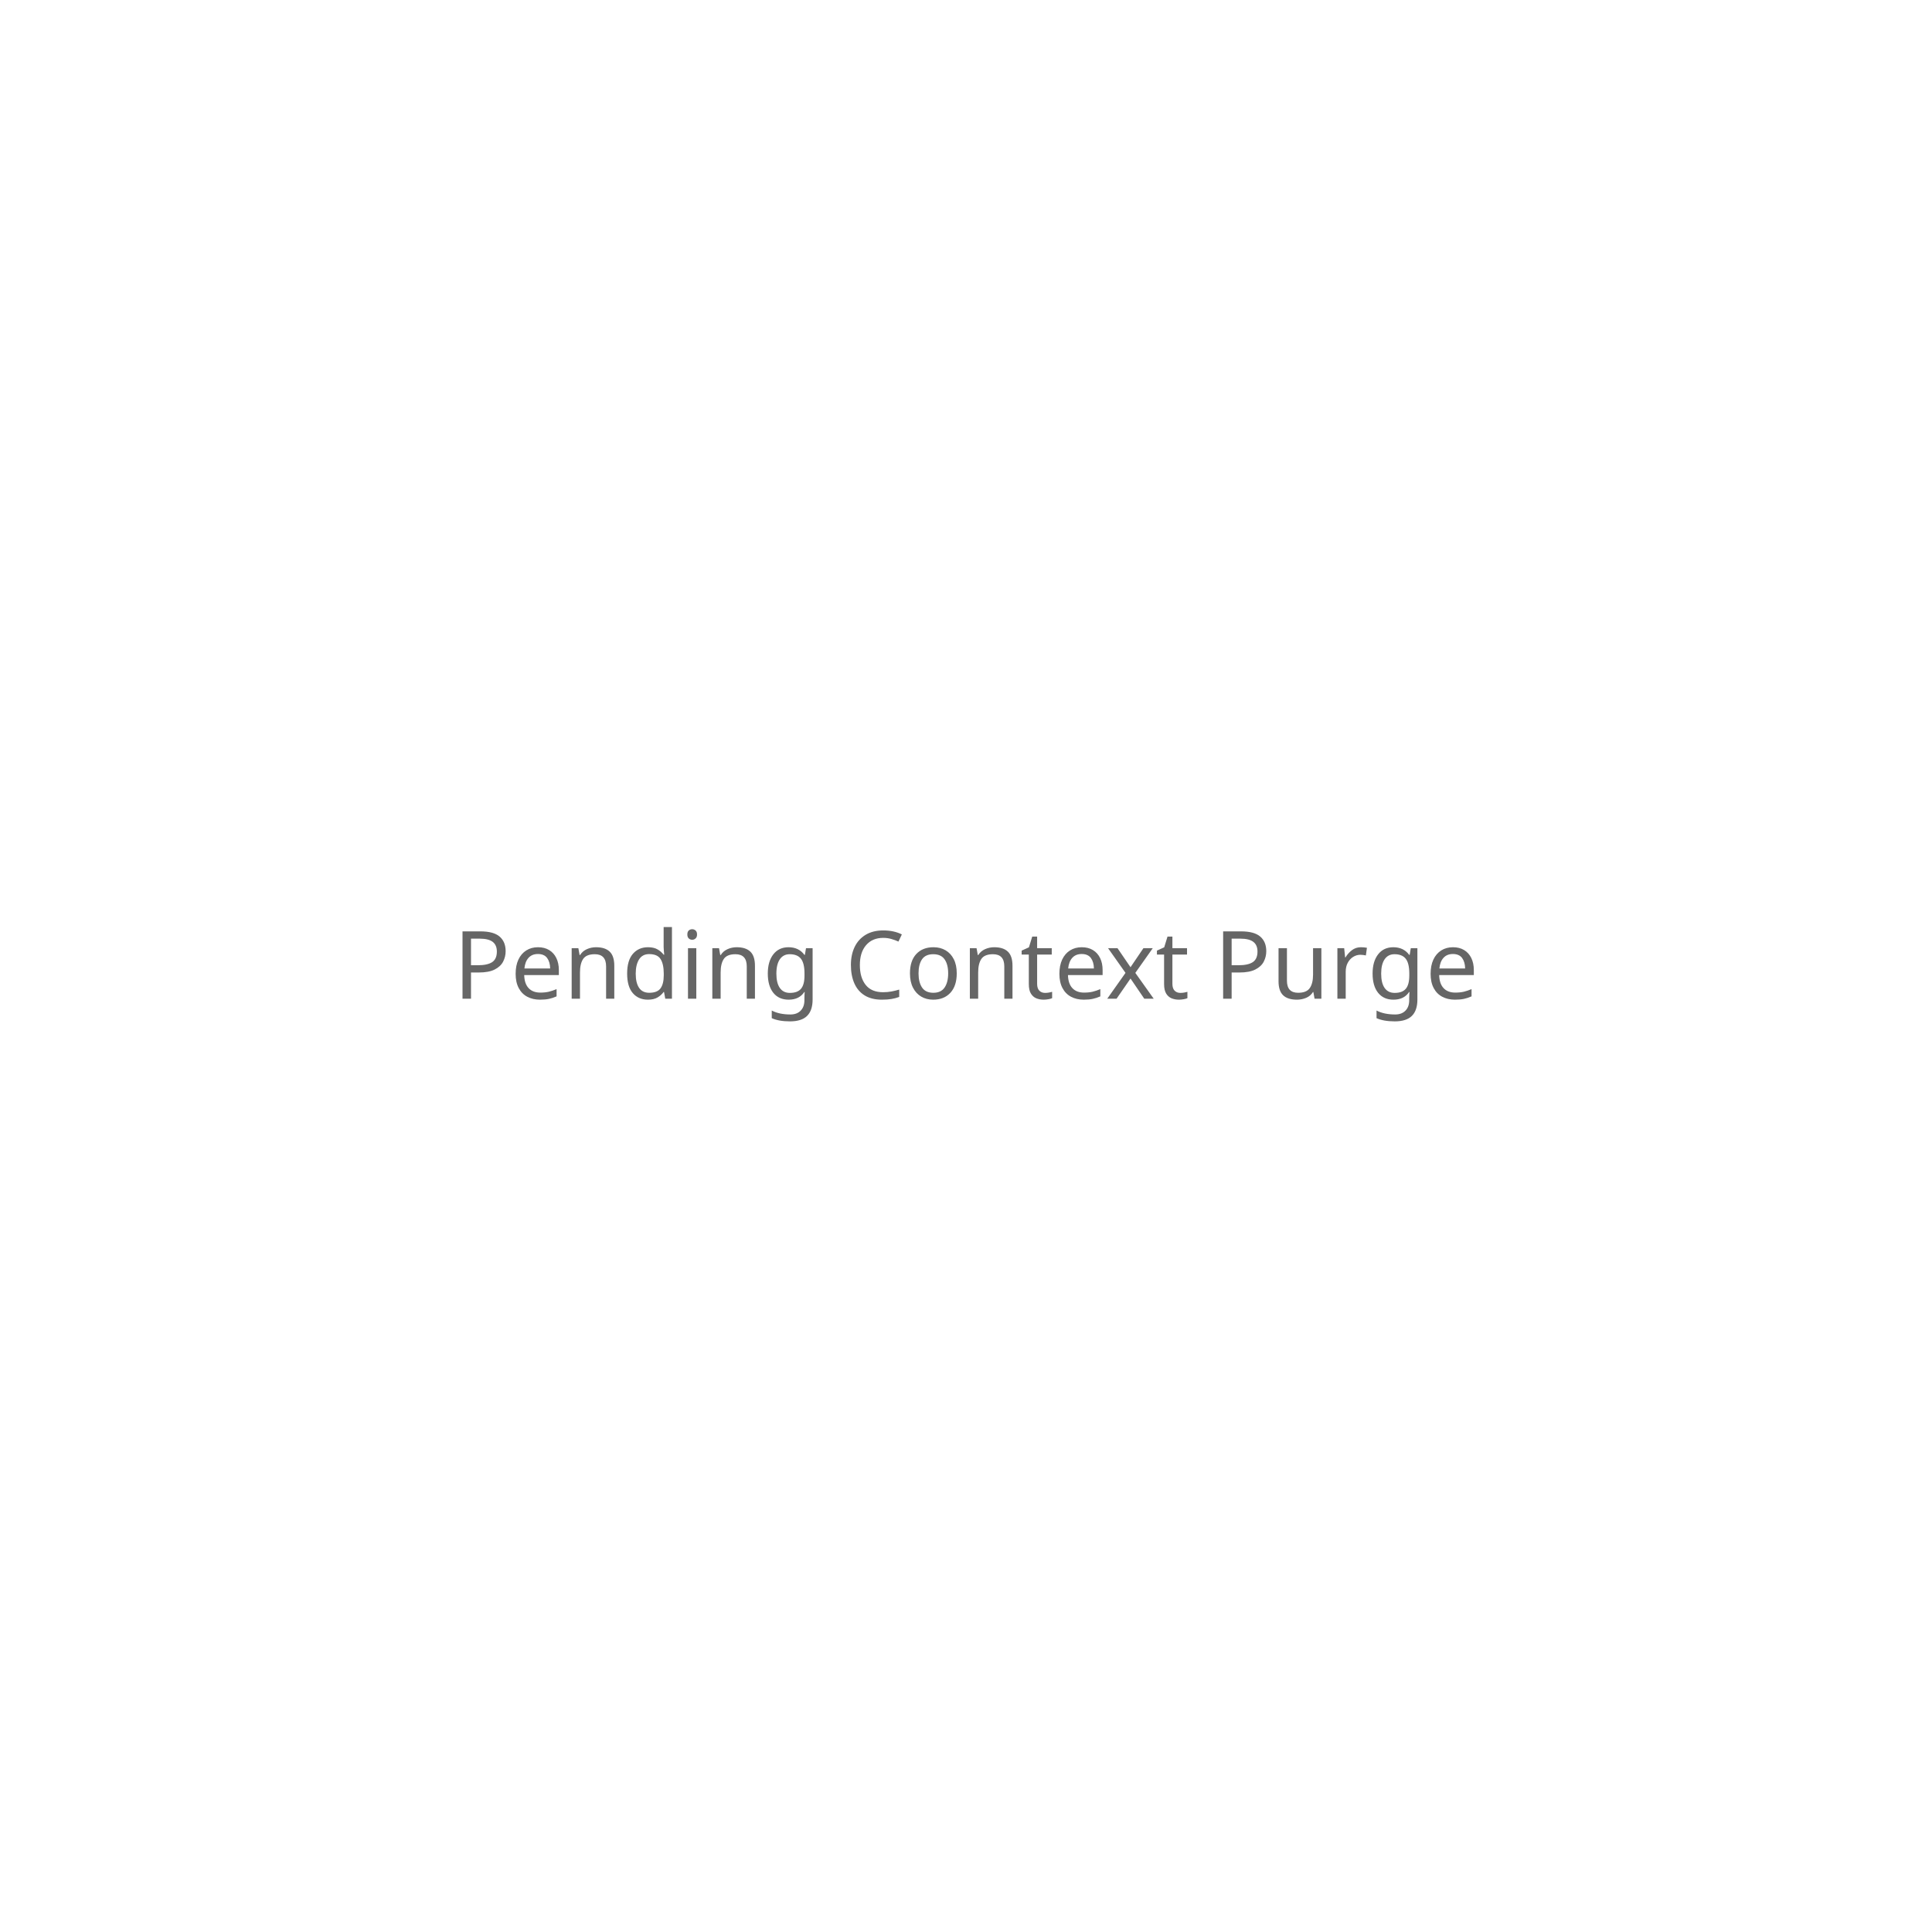
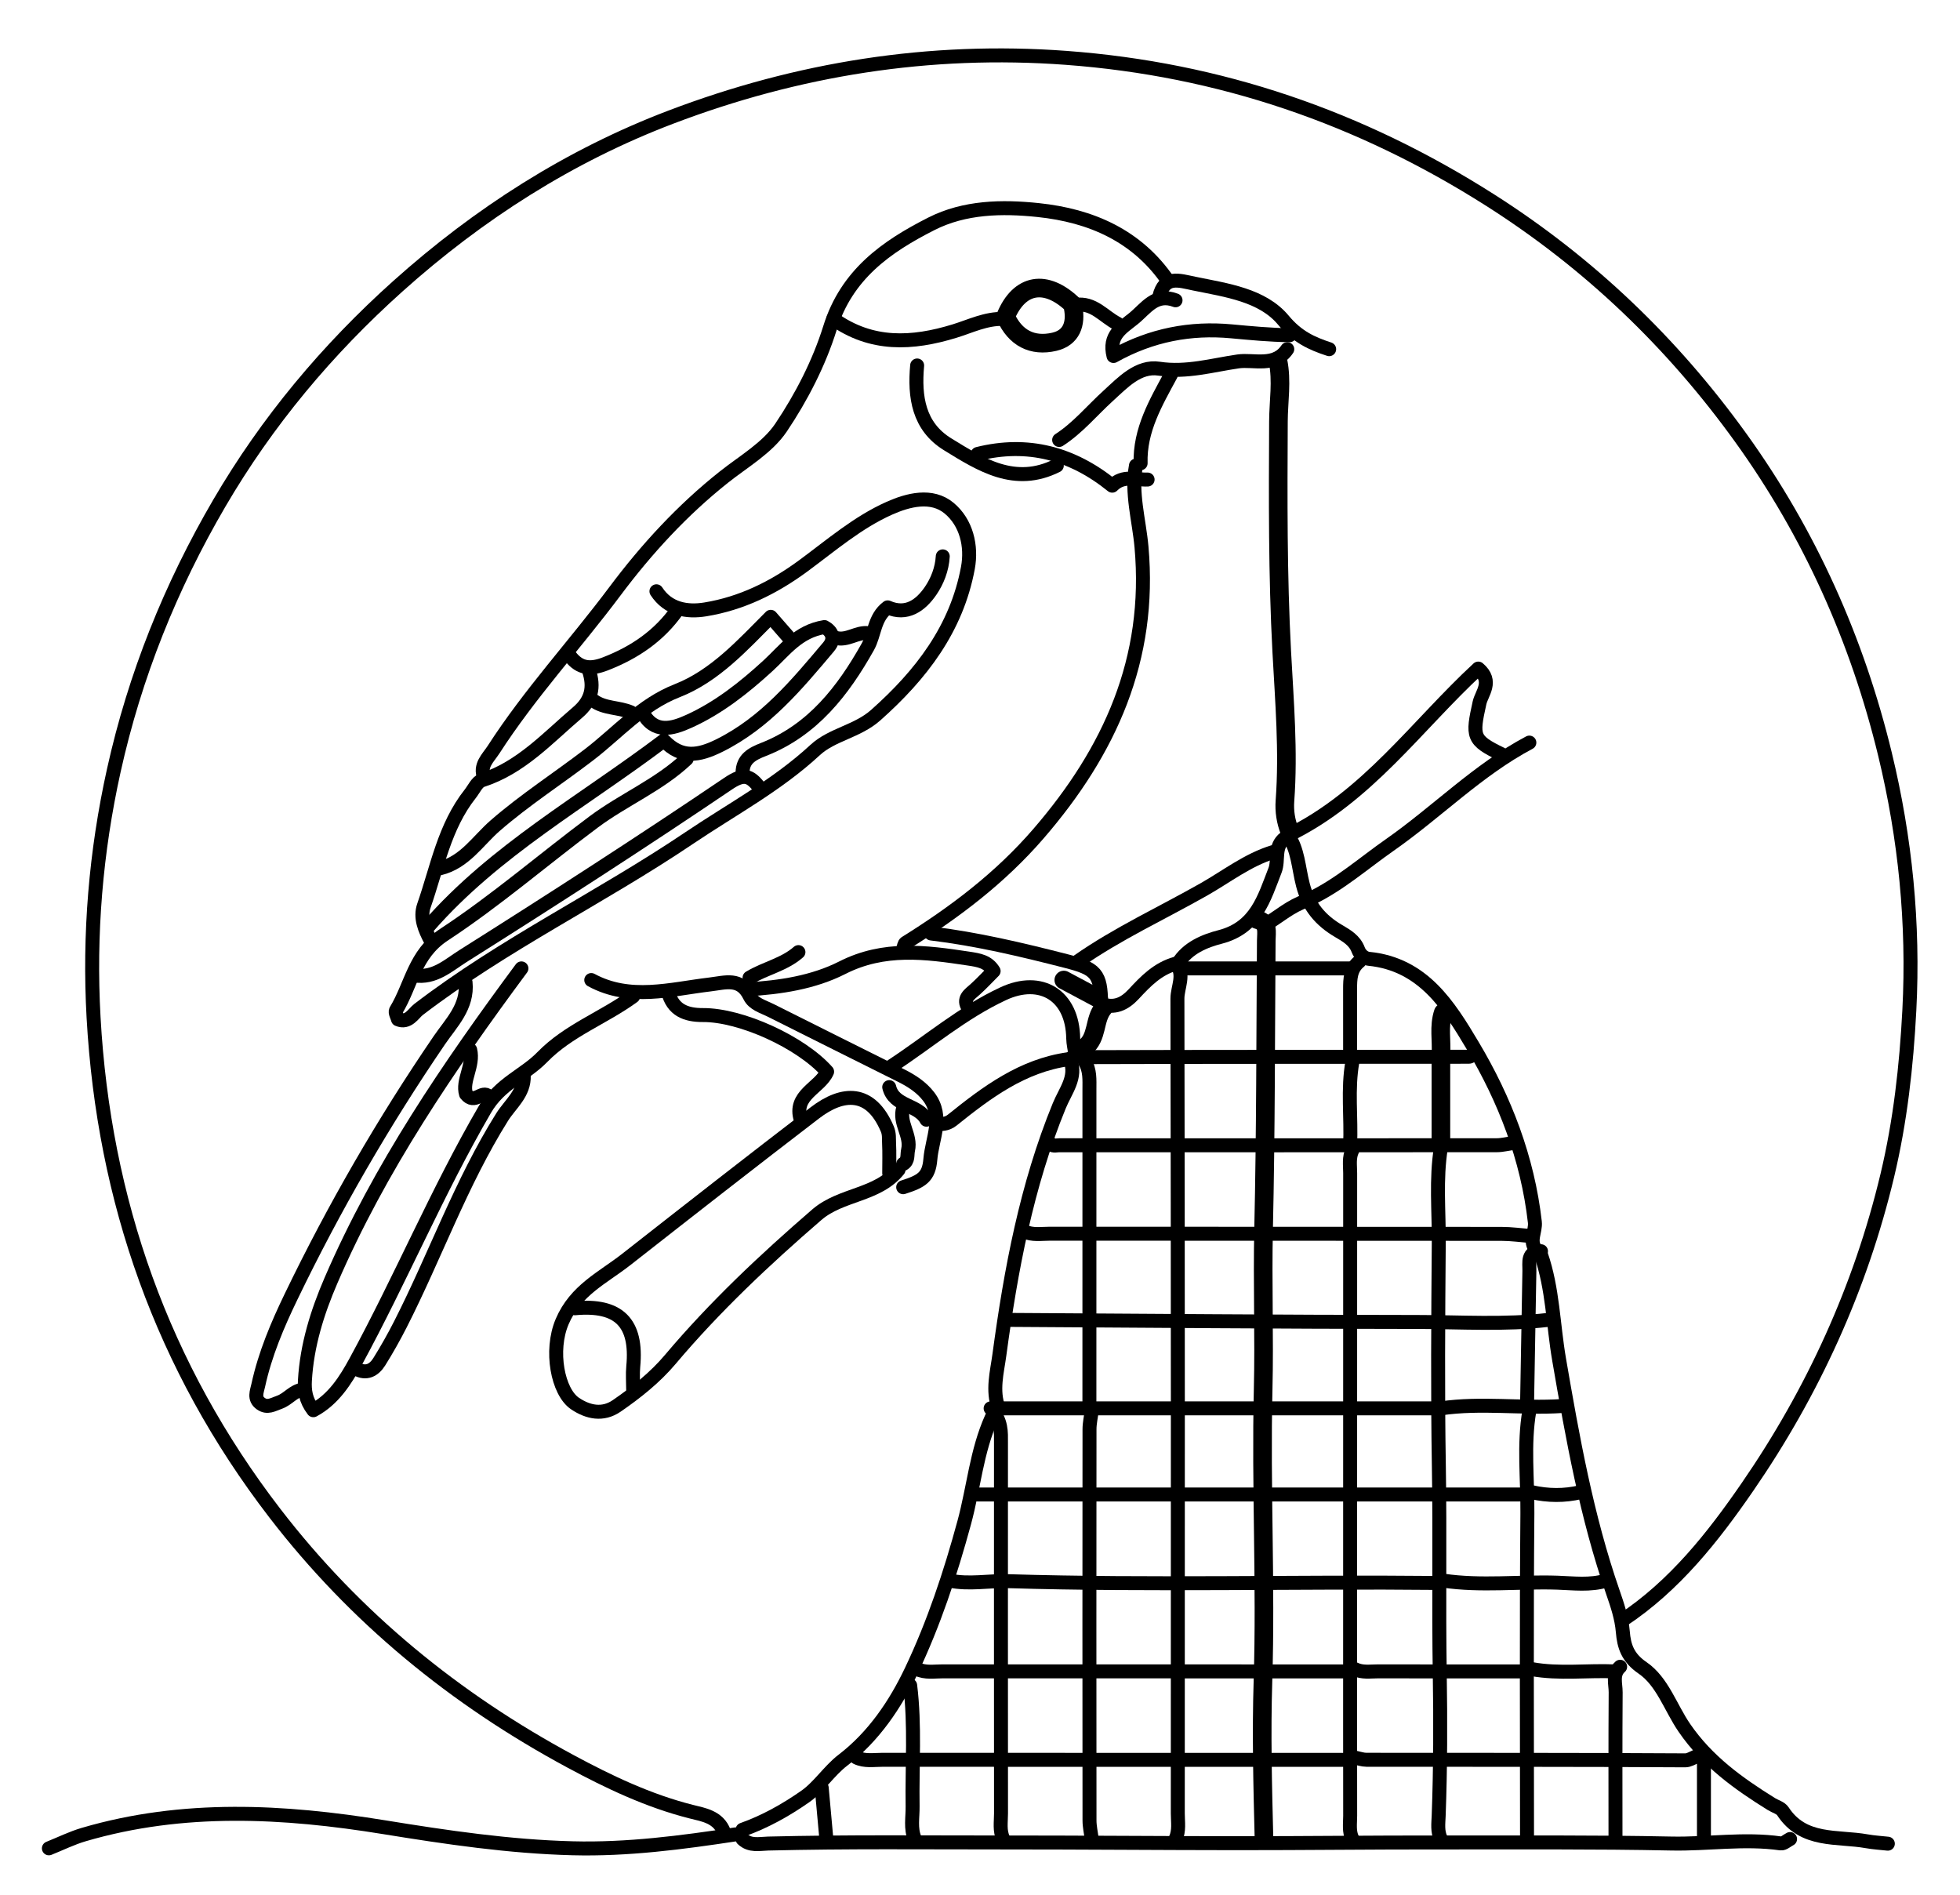
- <svg xmlns="http://www.w3.org/2000/svg" version="1.1" id="Layer_1" viewBox="0 0 1024 1024">
-   <rect width="100%" height="100%" fill="transparent" />
-   <text x="50%" y="50%" dominant-baseline="middle" text-anchor="middle" font-family="sans-serif" font-size="50" fill="#666">
-     Pending Context Purge
-   </text>
+ <svg xmlns="http://www.w3.org/2000/svg" version="1.1" id="Layer_1" x="0px" y="0px" width="100%" viewBox="296 290 421 407" enable-background="new 0 0 1024 1024" xml:space="preserve">
+   <path fill="none" opacity="1" stroke="#000000" stroke-linecap="round" stroke-linejoin="round" stroke-width="3" d=" M644.5,638   C655.701,630.585 663.923,620.158 671.342,609.391   C685.39,589.002 695.62,566.624 701.388,542.473   C704.157,530.874 705.492,518.997 706.117,507.006   C707.089,488.37 705.255,470.032 700.894,452.026   C694.943,427.452 684.716,404.599 669.925,384.054   C655.242,363.658 637.358,346.509 616.031,332.951   C588.167,315.236 558.008,304.871 525.005,302.429   C495.665,300.258 467.32,304.795 440.065,315.17   C418.339,323.441 398.872,335.875 381.47,351.467   C366.292,365.066 353.351,380.545 343.115,398.067   C332.652,415.975 324.955,435.111 320.445,455.488   C316.57,472.989 315.104,490.696 316.096,508.495   C318.291,547.855 330.878,583.593 355.017,614.987   C372.271,637.428 393.781,654.987 418.588,668.336   C426.754,672.731 435.28,676.801 444.47,679.12   C447.043,679.769 450.305,680.229 451.5,683.5  " />
+   <path fill="none" opacity="1" stroke="#000000" stroke-linecap="round" stroke-linejoin="round" stroke-width="3" d=" M454,684   C442.398,685.758 430.772,687.29 419,686.987   C405.377,686.638 391.921,684.638 378.506,682.462   C356.887,678.954 335.36,677.781 314.01,684.034   C311.438,684.787 309,686 306.5,687  " />
+   <path fill="none" opacity="1" stroke="#000000" stroke-linecap="round" stroke-linejoin="round" stroke-width="3" d=" M443.5,453   C437.578,458.603 429.973,461.731 423.528,466.537   C412.759,474.567 402.549,483.415 391.351,490.774   C385,494.948 384.378,501.588 381.055,507.034   C380.804,507.445 381.333,508.333 381.484,508.937   C383.689,509.883 384.834,507.642 385.878,506.841   C404.164,492.821 424.991,482.843 444.011,470.016   C453.138,463.86 462.897,458.673 471.088,451.095   C474.726,447.729 480.143,447.12 484.096,443.608   C493.861,434.932 501.476,425.046 503.9,411.981   C504.773,407.277 503.573,402.234 499.872,399.154   C496.119,396.03 491.042,397.378 487.065,399.146   C480.251,402.174 474.521,407.133 468.533,411.545   C462.166,416.235 455.24,419.633 447.483,420.893   C443.566,421.529 439.532,420.874 437,417  " />
+   <path fill="none" opacity="1" stroke="#000000" stroke-linecap="round" stroke-linejoin="round" stroke-width="4" d=" M570.5,367.5   C571.399,371.833 570.624,376.164 570.603,380.5   C570.524,397.002 570.432,413.498 571.316,430.01   C571.885,440.633 572.793,451.318 572.004,462   C571.839,464.237 572.177,466.409 573,468.5  " />
+   <path fill="none" opacity="1" stroke="#000000" stroke-linecap="round" stroke-linejoin="round" stroke-width="3" d=" M540,390   C538.911,395.915 540.674,401.701 541.189,407.483   C543.335,431.575 534.401,451.302 519.066,469.057   C510.847,478.574 501.068,485.96 490.518,492.528   C490.211,492.72 490.167,493.333 490,493.75  " />
+   <path fill="none" opacity="1" stroke="#000000" stroke-linecap="round" stroke-linejoin="round" stroke-width="3" d=" M396,501   C396.538,506.21 392.879,509.749 390.377,513.416   C378.38,531.003 367.764,549.354 358.521,568.51   C355.581,574.604 352.937,580.833 351.484,587.496   C351.171,588.928 350.485,590.393 352.013,591.481   C353.419,592.482 354.576,591.704 356.061,591.171   C357.912,590.506 359.028,588.722 361,588.5  " />
+   <path fill="none" opacity="1" stroke="#000000" stroke-linecap="round" stroke-linejoin="round" stroke-width="3" d=" M547,350.5   C540.288,340.598 530.317,336.305 518.988,335.119   C511.231,334.307 503.209,334.444 496.041,338.081   C486.347,342.998 477.855,348.961 474.282,360.432   C471.937,367.959 468.17,375.284 463.763,381.841   C460.846,386.181 455.745,389.098 451.484,392.48   C442.529,399.586 434.858,407.94 428.051,417.038   C419.502,428.465 409.77,438.983 402.016,451.011   C400.856,452.81 398.922,454.418 400,457  " />
+   <path fill="none" opacity="1" stroke="#000000" stroke-linecap="round" stroke-linejoin="round" stroke-width="3" d=" M408,498   C392.354,519.122 377.563,540.793 367.091,565.039   C364.163,571.82 361.923,578.971 361.495,586.5   C361.371,588.666 361.637,590.716 363.305,592.898   C367.639,590.566 370.223,586.462 372.408,582.45   C382.106,564.644 389.916,545.89 400.15,528.296   C403.422,522.67 408.649,520.995 412.519,517.019   C418.076,511.31 425.683,508.608 432,504  " />
+   <path fill="none" opacity="1" stroke="#000000" stroke-linecap="round" stroke-linejoin="round" stroke-width="3" d=" M459,459   C457.015,456.477 455.655,456.112 452.383,458.326   C433.624,471.017 414.578,483.29 395.42,495.373   C392.371,497.297 389.282,500.22 385,499.5  " />
+   <path fill="none" opacity="1" stroke="#000000" stroke-linecap="round" stroke-linejoin="round" stroke-width="3" d=" M408.5,521   C408.671,524.835 405.6,527.151 403.866,529.916   C395.016,544.038 389.495,559.747 381.984,574.492   C380.596,577.216 379.089,579.889 377.47,582.481   C376.328,584.307 374.677,585.202 372.5,584  " />
+   <path fill="none" opacity="1" stroke="#000000" stroke-linecap="round" stroke-linejoin="round" stroke-width="3" d=" M489,541.25   C484.476,546.851 476.687,546.378 471.431,550.921   C460.245,560.589 449.525,570.67 439.98,581.983   C436.681,585.893 432.669,589.075 428.475,591.964   C425.49,594.02 422.332,593.361 419.52,591.471   C415.782,588.958 414.113,580.09 416.741,573.89   C419.615,567.107 425.483,564.463 430.514,560.518   C443.973,549.965 457.448,539.432 471.024,529.031   C477.03,524.429 483.002,524.089 486.579,532.466   C487.048,533.565 486.917,534.505 486.967,535.502   C487.075,537.663 487,539.833 487,542  " />
+   <path fill="none" opacity="1" stroke="#000000" stroke-linecap="round" stroke-linejoin="round" stroke-width="3" d=" M434,443   C436.527,447.696 440.43,446.533 443.969,444.932   C450.358,442.042 455.836,437.694 460.981,432.979   C464.527,429.731 467.388,425.603 473.077,424.69   C474.57,425.477 475.562,427.072 473.962,428.968   C467.128,437.062 460.412,445.212 450.558,450.116   C446.089,452.341 442.361,452.995 438.6,449.059   C421.261,462.147 402.313,472.611 388,489  " />
+   <path fill="none" opacity="1" stroke="#000000" stroke-linecap="round" stroke-linejoin="round" stroke-width="3" d=" M569.5,473   C563.981,474.694 559.457,478.271 554.535,481.061   C545.508,486.178 536.035,490.523 527.5,496.5  " />
+   <path fill="none" opacity="1" stroke="#000000" stroke-linecap="round" stroke-linejoin="round" stroke-width="3" d=" M465.5,427   C464.333,425.667 463.167,424.333 461.551,422.486   C455.478,428.578 449.552,435.182 441.444,438.357   C433.821,441.342 428.714,447.355 422.559,452.077   C415.869,457.21 408.766,461.764 402.36,467.339   C398.643,470.574 395.794,475.226 390.5,476.5  " />
+   <path fill="none" opacity="1" stroke="#000000" stroke-linecap="round" stroke-linejoin="round" stroke-width="3" d=" M624.5,449.5   C613.43,455.374 604.668,464.395 594.501,471.501   C588.892,475.42 583.733,480.003 577.5,483  " />
+   <path fill="none" opacity="1" stroke="#000000" stroke-linecap="round" stroke-linejoin="round" stroke-width="3" d=" M618.5,452   C612.225,448.959 612.199,448.185 613.796,440.955   C614.246,438.917 616.767,436.333 613.528,433.601   C600.346,445.78 589.72,461.128 572.663,469.422   C574.793,472.383 574.908,476.358 575.853,480.038   C577.04,484.657 579.664,487.711 583.519,489.967   C585.287,491.001 586.99,491.99 587.738,494.004   C588.147,495.105 589.102,495.852 590.006,495.94   C601.7,497.086 607.234,506.033 612.336,514.598   C619.255,526.213 624.117,538.786 625.68,552.479   C625.912,554.514 624.299,556.628 626,558.5  " />
+   <path fill="none" opacity="1" stroke="#000000" stroke-linecap="round" stroke-linejoin="round" stroke-width="3" d=" M627,559.5   C629.536,566.786 629.597,574.515 630.89,582.019   C633.801,598.918 636.808,615.755 642.449,632.018   C643.395,634.745 644.328,637.509 644.575,640.494   C644.828,643.567 645.6,646.043 648.829,648.25   C653.099,651.169 654.822,656.794 657.805,661.134   C662.745,668.321 669.38,673.07 676.501,677.498   C677.326,678.011 678.475,678.299 678.952,679.031   C683.357,685.788 690.639,684.343 697.003,685.485   C698.485,685.751 700,685.833 701.5,686  " />
+   <path fill="none" opacity="1" stroke="#000000" stroke-linecap="round" stroke-linejoin="round" stroke-width="3" d=" M573,362   C568.811,361.946 564.659,361.548 560.485,361.163   C551.815,360.361 543.345,361.89 535.177,366.465   C534.058,362.02 536.956,360.47 539.455,358.445   C542.162,356.252 544.171,352.844 548.5,354.5  " />
+   <path fill="none" opacity="1" stroke="#000000" stroke-linecap="round" stroke-linejoin="round" stroke-width="3" d=" M511.5,358.5   C507.775,358.39 504.436,360.068 501.034,361.112   C491.885,363.92 483.186,364.332 475,358.5  " />
+   <path fill="none" opacity="1" stroke="#000000" stroke-linecap="round" stroke-linejoin="round" stroke-width="3" d=" M542.5,393   C539.969,393.1 537.269,391.935 534.903,394.319   C526.332,387.38 516.754,384.816 506,387.5  " />
+   <path fill="none" opacity="1" stroke="#000000" stroke-linecap="round" stroke-linejoin="round" stroke-width="3" d=" M504,506.5   C502.693,504.489 504.258,503.595 505.485,502.484   C506.882,501.22 508.167,499.833 509.428,498.572   C508.187,496.521 506.296,496.234 504.017,495.89   C494.804,494.498 485.889,493.299 476.925,497.852   C470.68,501.023 463.573,502.092 456.5,502.5  " />
+   <path fill="none" opacity="1" stroke="#000000" stroke-linecap="round" stroke-linejoin="round" stroke-width="3" d=" M423,500.5   C431.336,505.018 439.965,502.46 448.494,501.45   C451.813,501.058 455.047,499.864 457.051,503.975   C457.878,505.673 459.88,506.184 461.502,506.997   C470.832,511.67 480.162,516.344 489.504,520.993   C491.788,522.13 493.928,523.507 495.472,525.522   C498.779,529.838 496.202,534.551 495.837,538.987   C495.521,542.838 493.962,543.726 490,545  " />
+   <path fill="none" opacity="1" stroke="#000000" stroke-linecap="round" stroke-linejoin="round" stroke-width="3" d=" M496,490.5   C505.834,491.691 515.433,493.97 525.018,496.428   C531.322,498.045 532.5,499.055 532.5,505.613   C535.36,506.677 537.536,505.653 539.519,503.518   C542.073,500.768 544.682,498.035 548.631,496.959   C550.565,499.373 548.9,502.037 548.905,504.5   C549.027,562.833 549.003,621.167 548.986,679.5   C548.986,681.339 549.343,683.228 548.5,685  " />
+   <path fill="none" opacity="1" stroke="#000000" stroke-linecap="round" stroke-linejoin="round" stroke-width="3" d=" M525.5,517.5   C515.629,518.876 507.992,524.587 500.556,530.569   C499.323,531.561 498.232,531.394 497,531.5  " />
+   <path fill="none" opacity="1" stroke="#000000" stroke-linecap="round" stroke-linejoin="round" stroke-width="3" d=" M581.5,365   C577.699,363.76 574.635,362.339 571.668,358.776   C567.153,353.355 559.478,352.345 552.517,350.919   C549.161,350.232 546.122,349.075 545,353.75  " />
+   <path fill="none" opacity="1" stroke="#000000" stroke-linecap="round" stroke-linejoin="round" stroke-width="3" d=" M432,588.5   C432,586.833 431.865,585.154 432.022,583.502   C432.918,574.121 428.938,570.119 419.5,571  " />
+   <path fill="none" opacity="1" stroke="#000000" stroke-linecap="round" stroke-linejoin="round" stroke-width="3" d=" M493,368.5   C492.39,375.228 493.296,381.583 499.544,385.429   C506.692,389.828 514.016,394.509 523,390  " />
+   <path fill="none" opacity="1" stroke="#000000" stroke-linecap="round" stroke-linejoin="round" stroke-width="3" d=" M439.5,503   C440.491,506.93 443.288,508.042 447,508.022   C455.175,507.979 468.036,513.852 473.661,520.181   C472.108,523.731 466.296,525.147 468,530.5  " />
+   <path fill="none" opacity="1" stroke="#000000" stroke-linecap="round" stroke-linejoin="round" stroke-width="3" d=" M498.5,409.5   C498.349,412.228 497.316,414.837 495.883,416.92   C493.761,420.004 490.744,422.257 486.671,420.454   C483.731,422.658 483.904,426.253 482.394,428.94   C477.085,438.389 470.573,446.83 459.99,450.975   C457.57,451.923 455.506,452.989 455.5,456  " />
+   <path fill="none" opacity="1" stroke="#000000" stroke-linecap="round" stroke-linejoin="round" stroke-width="3" d=" M572.5,365   C569.841,368.943 565.307,367.145 561.947,367.627   C556.423,368.42 550.871,370.08 544.971,369.189   C540.51,368.514 537.174,372.162 534.024,375.026   C530.531,378.202 527.52,381.908 523.5,384.5  " />
+   <path fill="none" opacity="1" stroke="#000000" stroke-linecap="round" stroke-linejoin="round" stroke-width="3" d=" M422.5,434   C423.687,437.561 423.098,440.45 420.041,443.049   C413.626,448.505 407.927,454.881 399.529,457.59   C398.482,457.928 397.811,459.482 397.004,460.503   C391.418,467.562 389.921,476.335 387.058,484.52   C386.157,487.096 387.245,489.651 388.5,492  " />
+   <path fill="none" opacity="1" stroke="#000000" stroke-linecap="round" stroke-linejoin="round" stroke-width="3" d=" M510.5,592.5   C509.061,588.667 510.165,584.704 510.662,581.022   C513.128,562.773 516.493,544.679 523.525,527.51   C524.852,524.272 527.33,521.374 525.907,517.703   C527.086,515.354 528.706,517.066 530,517.062   C557.167,516.98 584.333,517.002 611.5,516.979   C611.833,516.979 612.167,516.667 612.5,516.5  " />
+   <path fill="none" opacity="1" stroke="#000000" stroke-linecap="round" stroke-linejoin="round" stroke-width="3" d=" M441.5,421   C437.605,426.547 432.337,430.146 426.033,432.586   C422.899,433.8 420.569,433.654 418.5,431  " />
+   <path fill="none" opacity="1" stroke="#000000" stroke-linecap="round" stroke-linejoin="round" stroke-width="3" d=" M625,555.5   C622.833,555.333 620.667,555.024 618.5,555.021   C586.167,554.99 553.833,555.005 521.5,554.986   C519.661,554.985 517.772,555.343 516,554.5  " />
+   <path fill="none" opacity="1" stroke="#000000" stroke-linecap="round" stroke-linejoin="round" stroke-width="3" d=" M547.5,370.5   C544.278,376.472 540.788,382.353 541,389.5  " />
+   <path fill="none" opacity="1" stroke="#000000" stroke-linecap="round" stroke-linejoin="round" stroke-width="3" d=" M455.5,685   C457.113,686.548 459.138,686.019 460.999,685.973   C477.831,685.558 494.676,685.745 511.5,685.74   C528.157,685.736 544.836,685.884 561.5,685.895   C576.163,685.905 590.846,685.72 605.5,685.74   C621.992,685.763 638.501,685.625 655.001,685.969   C662.83,686.132 670.663,684.82 678.508,685.945   C679.114,686.032 679.833,685.333 680.5,685  " />
+   <path fill="none" opacity="1" stroke="#000000" stroke-linecap="round" stroke-linejoin="round" stroke-width="3" d=" M487.5,519   C495.469,513.785 502.725,507.522 511.473,503.443   C519.603,499.651 526.376,503.802 526.52,513   C526.539,514.169 526.833,515.333 527,516.5  " />
+   <path fill="none" opacity="1" stroke="#000000" stroke-linecap="round" stroke-linejoin="round" stroke-width="3" d=" M588,496.5   C586.042,498.07 585.991,500.269 585.996,502.5   C586.008,507.333 586,512.167 586,517  " />
+   <path fill="none" opacity="1" stroke="#000000" stroke-linecap="round" stroke-linejoin="round" stroke-width="3" d=" M621,535.5   C619.833,535.667 618.667,535.978 617.5,535.979   C586.167,536.005 554.833,536.002 523.5,535.987   C522.817,535.987 522.003,536.322 521.5,535.5  " />
+   <path fill="none" opacity="1" stroke="#000000" stroke-linecap="round" stroke-linejoin="round" stroke-width="3" d=" M604.5,592.5   C572.998,592.5 541.497,592.5 508.783,592.5   C511.215,595.207 511.007,597.612 511.006,600   C510.996,626.5 510.994,653 511.014,679.5   C511.015,681.339 510.657,683.228 511.5,685  " />
+   <path fill="none" opacity="1" stroke="#000000" stroke-linecap="round" stroke-linejoin="round" stroke-width="3" d=" M509,594.5   C505.764,601.67 505.151,609.538 503.114,617.031   C500.142,627.969 496.568,638.743 491.743,648.878   C488.33,656.048 483.713,662.961 477.051,668.066   C474.083,670.34 471.97,673.768 468.926,675.894   C464.79,678.782 460.323,681.289 455.5,683  " />
+   <path fill="none" opacity="1" stroke="#000000" stroke-linecap="round" stroke-linejoin="round" stroke-width="3" d=" M624,611   C584.667,611 545.333,611 506,611  " />
+   <path fill="none" opacity="1" stroke="#000000" stroke-linecap="round" stroke-linejoin="round" stroke-width="3" d=" M605,630   C574.167,629.683 543.331,630.546 512.497,629.616   C508.355,629.491 504.167,630.369 500,629.5  " />
+   <path fill="none" opacity="1" stroke="#000000" stroke-linecap="round" stroke-linejoin="round" stroke-width="3" d=" M529,518   C530.169,519.861 530.006,521.938 530.005,524   C529.997,546.667 530,569.333 530,592  " />
+   <path fill="none" opacity="1" stroke="#000000" stroke-linecap="round" stroke-linejoin="round" stroke-width="3" d=" M631.5,592   C622.841,592.564 614.146,591.232 605.5,592.5  " />
+   <path fill="none" opacity="1" stroke="#000000" stroke-linecap="round" stroke-linejoin="round" stroke-width="3" d=" M624.5,593   C623.237,600.308 624.142,607.672 624.077,615.001   C623.87,638.332 624,661.667 624,685  " />
+   <path fill="none" opacity="1" stroke="#000000" stroke-linecap="round" stroke-linejoin="round" stroke-width="3" d=" M530.5,593   C530.333,594.333 530.023,595.667 530.021,597   C529.993,625 529.993,653 530.021,681   C530.023,682.333 530.333,683.667 530.5,685  " />
+   <path fill="none" opacity="1" stroke="#000000" stroke-linecap="round" stroke-linejoin="round" stroke-width="4" d=" M566,487.5   C568.557,488.16 568.004,490.229 567.991,492   C567.839,512.667 567.885,533.338 567.414,553.998   C567.151,565.509 567.595,577.02 567.319,588.496   C566.817,609.337 567.934,630.157 567.279,651.009   C566.925,662.277 567.212,673.668 567.5,685  " />
+   <path fill="none" opacity="1" stroke="#000000" stroke-linecap="round" stroke-linejoin="round" stroke-width="3" d=" M586.5,537   C585.699,538.603 586.012,540.326 586.011,542   C585.996,575.333 586,608.667 586,642   C586,654.667 585.99,667.333 586.012,680   C586.015,681.674 585.699,683.397 586.5,685  " />
+   <path fill="none" opacity="1" stroke="#000000" stroke-linecap="round" stroke-linejoin="round" stroke-width="3" d=" M605.5,536.5   C604.394,543.31 605.093,550.168 605.04,557   C604.915,572.999 604.792,589.003 605.061,604.999   C605.31,619.833 605.013,634.667 605.255,649.504   C605.419,659.634 605.398,669.837 605.021,680.001   C604.959,681.67 604.699,683.397 605.5,685  " />
+   <path fill="none" opacity="1" stroke="#000000" stroke-linecap="round" stroke-linejoin="round" stroke-width="3" d=" M606,629.5   C614.146,630.704 622.335,629.666 630.502,629.94   C633.986,630.056 637.542,630.543 641,629.5  " />
+   <path fill="none" opacity="1" stroke="#000000" stroke-linecap="round" stroke-linejoin="round" stroke-width="3" d=" M513,573.5   C542.167,573.667 571.333,573.932 600.5,573.943   C609.83,573.946 619.183,574.586 628.5,573.5  " />
+   <path fill="none" opacity="1" stroke="#000000" stroke-linecap="round" stroke-linejoin="round" stroke-width="4" d=" M605.5,517.5   C605.5,523.5 605.5,529.5 605.5,535.5  " />
+   <path fill="none" opacity="1" stroke="#000000" stroke-linecap="round" stroke-linejoin="round" stroke-width="3" d=" M586.5,518   C585.41,523.974 586.28,530.003 586,536  " />
+   <path fill="none" opacity="1" stroke="#000000" stroke-linecap="round" stroke-linejoin="round" stroke-width="3" d=" M662,685   C662,679.499 662,673.998 662,667.556   C661.244,666.133 659.436,668.11 657.999,668.101   C635.167,667.957 612.333,668.005 589.5,667.979   C588.667,667.978 587.833,667.667 587,667.5  " />
+   <path fill="none" opacity="1" stroke="#000000" stroke-linecap="round" stroke-linejoin="round" stroke-width="3" d=" M644,648   C642.248,649.575 643.051,651.654 643.037,653.5   C642.961,664 643,674.5 643,685  " />
+   <path fill="none" opacity="1" stroke="#000000" stroke-linecap="round" stroke-linejoin="round" stroke-width="3" d=" M586,668   C552.5,668 519,668.005 485.5,667.986   C483.661,667.985 481.772,668.343 480,667.5  " />
+   <path fill="none" opacity="1" stroke="#000000" stroke-linecap="round" stroke-linejoin="round" stroke-width="3" d=" M624,649   C613.333,649 602.667,649.012 592,648.988   C590.325,648.984 588.603,649.301 587,648.5  " />
+   <path fill="none" opacity="1" stroke="#000000" stroke-linecap="round" stroke-linejoin="round" stroke-width="3" d=" M586,649   C556.833,649 527.667,649.006 498.5,648.986   C496.661,648.985 494.772,649.343 493,648.5  " />
+   <path fill="none" opacity="1" stroke="#000000" stroke-linecap="round" stroke-linejoin="round" stroke-width="3" d=" M625,648.5   C630.974,649.59 637.003,648.72 643,649  " />
+   <path fill="none" opacity="1" stroke="#000000" stroke-linecap="round" stroke-linejoin="round" stroke-width="3" d=" M627,558.75   C623.942,558.858 624.542,561.141 624.507,563   C624.326,572.667 624.167,582.333 624,592  " />
+   <path fill="none" opacity="1" stroke="#000000" stroke-linecap="round" stroke-linejoin="round" stroke-width="3" d=" M550,498   C557.167,498 564.333,498 571.5,498   C576.333,498 581.167,498 586,498  " />
+   <path fill="none" opacity="1" stroke="#000000" stroke-linecap="round" stroke-linejoin="round" stroke-width="4" d=" M526.5,355.5   C520.675,349.869 514.943,350.857 512.001,357.998   C514.052,362.597 517.732,364.512 522.478,363.405   C526.12,362.555 527.203,359.586 526.5,356  " />
+   <path fill="none" opacity="1" stroke="#000000" stroke-linecap="round" stroke-linejoin="round" stroke-width="3" d=" M572,470   C569.582,471.833 570.724,474.756 569.866,476.948   C567.547,482.873 565.858,489.242 558.064,491.249   C554.892,492.066 551.043,493.565 549,497  " />
+   <path fill="none" opacity="1" stroke="#000000" stroke-linecap="round" stroke-linejoin="round" stroke-width="3" d=" M491.5,652   C492.574,660.649 491.89,669.332 492.025,678   C492.061,680.333 491.522,682.725 492.5,685  " />
+   <path fill="none" opacity="1" stroke="#000000" stroke-linecap="round" stroke-linejoin="round" stroke-width="3" d=" M397,515.5   C397.814,518.882 395.2,522.093 396.094,524.992   C398,527.376 399.5,523.999 401,525.5  " />
+   <path fill="none" opacity="1" stroke="#000000" stroke-linecap="round" stroke-linejoin="round" stroke-width="3" d=" M490,528   C489.003,531.148 491.781,533.846 491.049,537.011   C490.804,538.073 491.185,539.284 490,540  " />
+   <path fill="none" opacity="1" stroke="#000000" stroke-linecap="round" stroke-linejoin="round" stroke-width="3" d=" M472.5,674   C472.833,677.667 473.167,681.333 473.5,685  " />
+   <path fill="none" opacity="1" stroke="#000000" stroke-linecap="round" stroke-linejoin="round" stroke-width="3" d=" M467.5,494.5   C464.447,497.186 460.391,497.959 457,500  " />
+   <path fill="none" opacity="1" stroke="#000000" stroke-linecap="round" stroke-linejoin="round" stroke-width="3" d=" M625,610.5   C628.5,611.284 632,611.328 635.5,610.5  " />
+   <path fill="none" opacity="1" stroke="#000000" stroke-linecap="round" stroke-linejoin="round" stroke-width="4" d=" M606,507.5   C605.002,510.454 605.712,513.503 605.5,516.5  " />
+   <path fill="none" opacity="1" stroke="#000000" stroke-linecap="round" stroke-linejoin="round" stroke-width="3" d=" M536,359.5   C533.066,358.017 530.874,354.868 527,355.5  " />
+   <path fill="none" opacity="1" stroke="#000000" stroke-linecap="round" stroke-linejoin="round" stroke-width="4" d=" M533,506.5   C530.923,508.983 531.837,512.874 529,515  " />
+   <path fill="none" opacity="1" stroke="#000000" stroke-linecap="round" stroke-linejoin="round" stroke-width="3" d=" M576.5,483.5   C573.315,484.568 570.802,486.78 568,488.5  " />
+   <path fill="none" opacity="1" stroke="#000000" stroke-linecap="round" stroke-linejoin="round" stroke-width="3" d=" M423.5,440.5   C425.885,442.236 428.923,441.88 431.5,443  " />
+   <path fill="none" opacity="1" stroke="#000000" stroke-linecap="round" stroke-linejoin="round" stroke-width="4" d=" M524.5,500.5   C527,501.833 529.5,503.167 532,504.5  " />
+   <path fill="none" opacity="1" stroke="#000000" stroke-linecap="round" stroke-linejoin="round" stroke-width="3" d=" M482.5,426   C480.073,425.675 477.984,427.72 475.5,427  " />
+   <path fill="none" opacity="1" stroke="#000000" stroke-linecap="round" stroke-linejoin="round" stroke-width="3" d=" M487,523.5   C488.009,527.728 493.234,527.138 495,530.5  " />
</svg>
